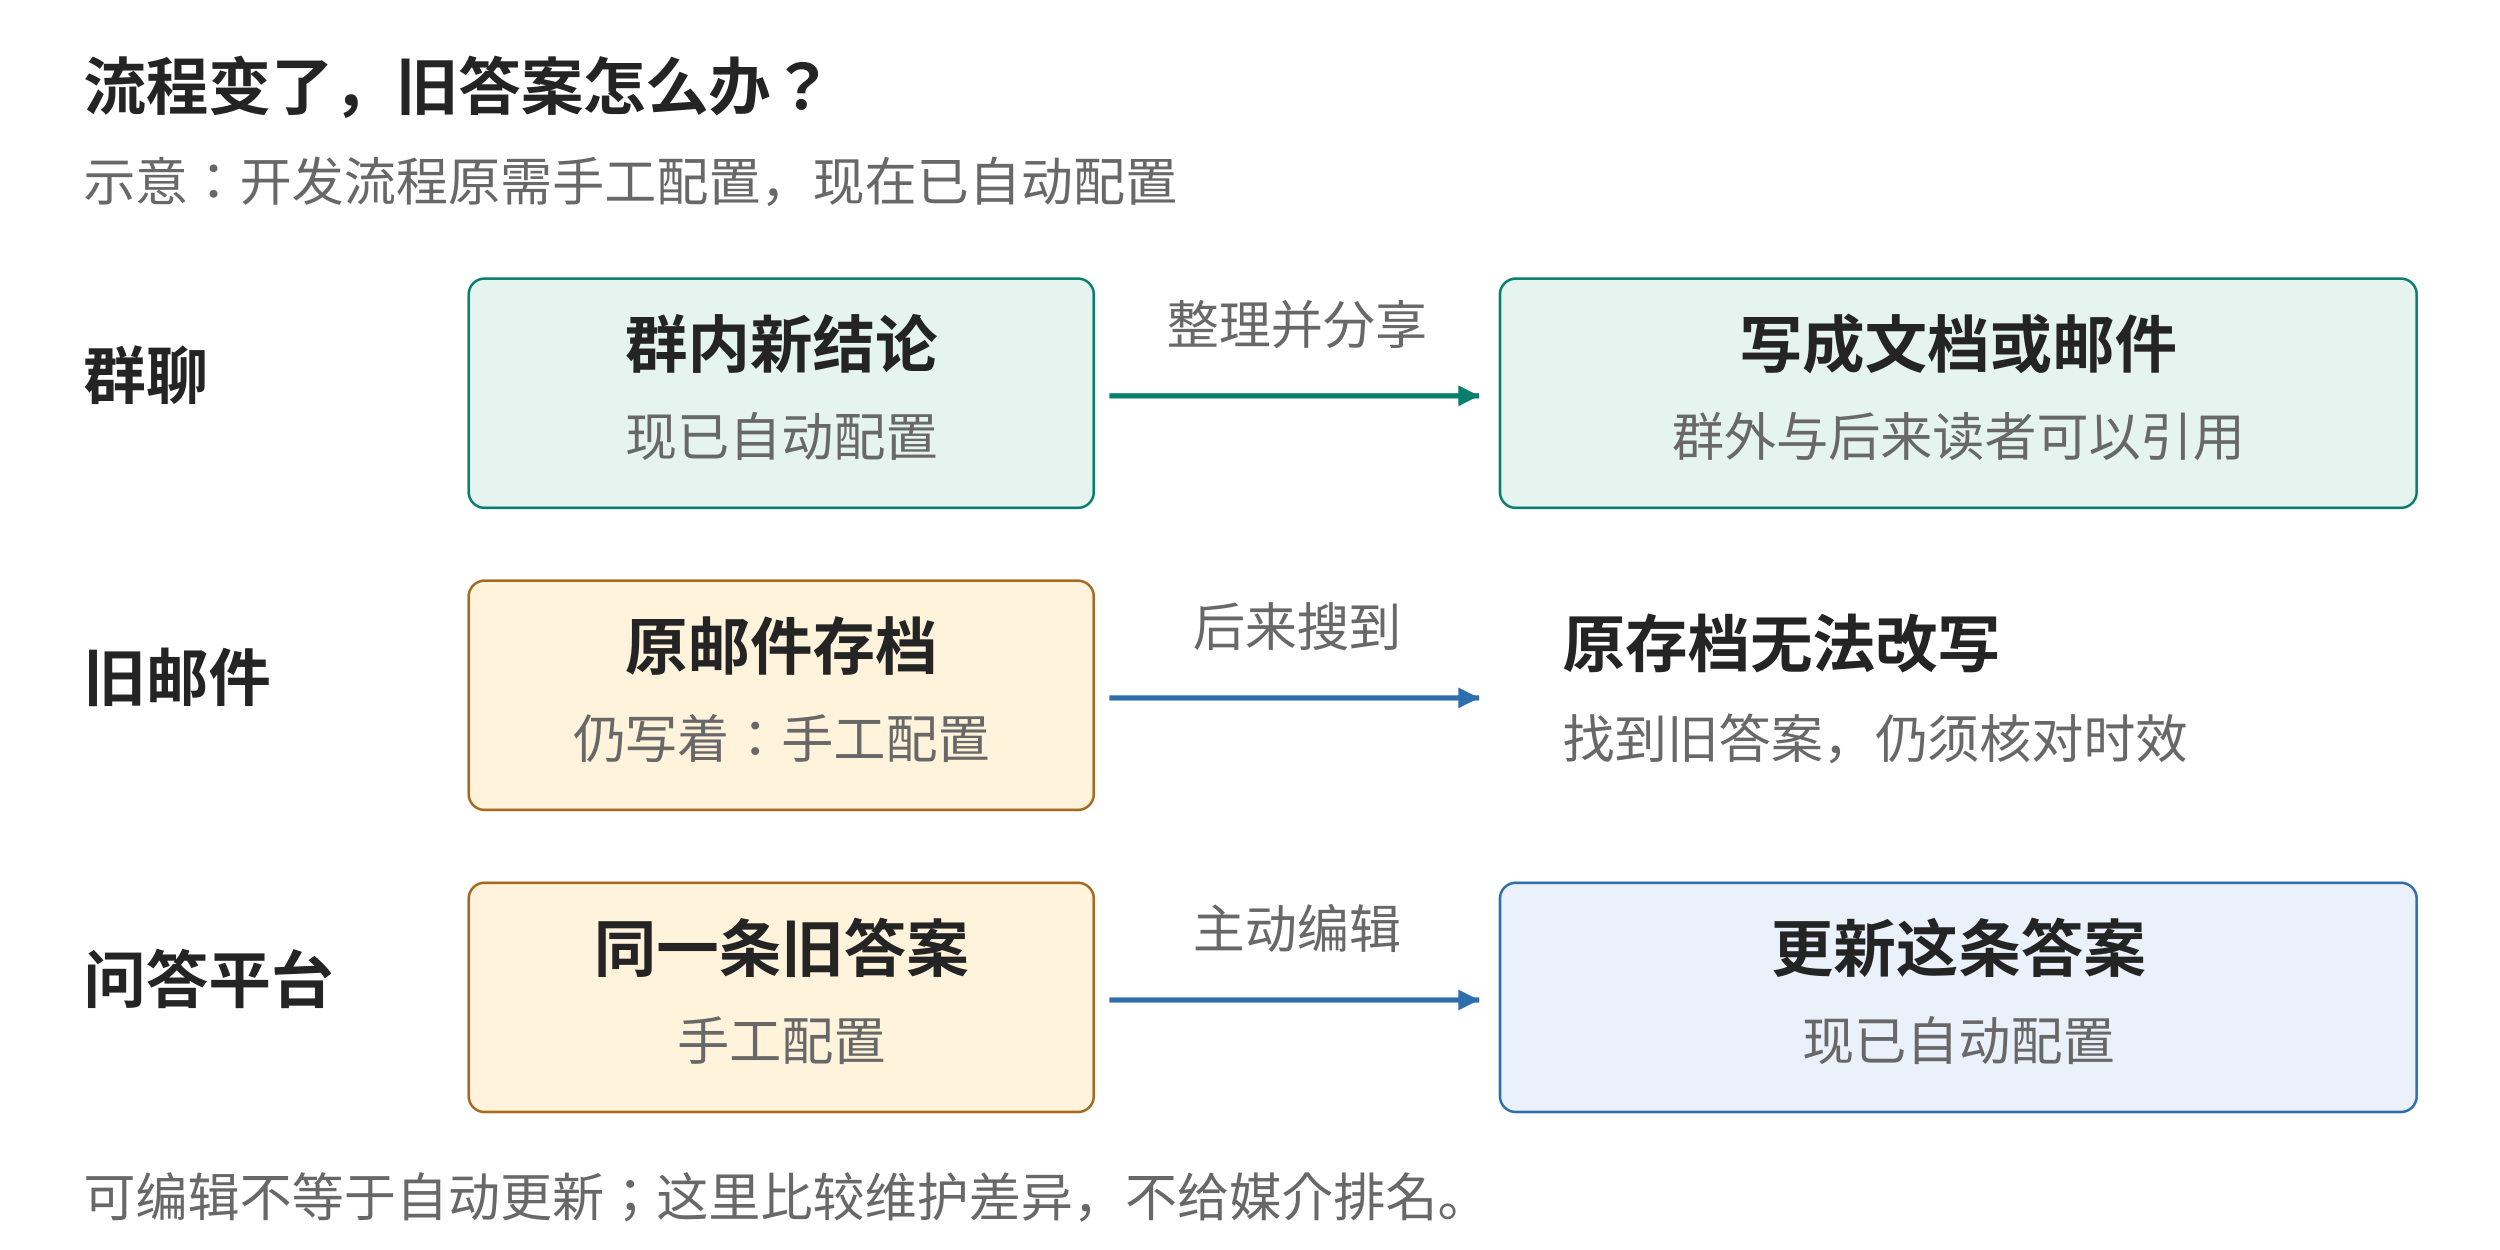
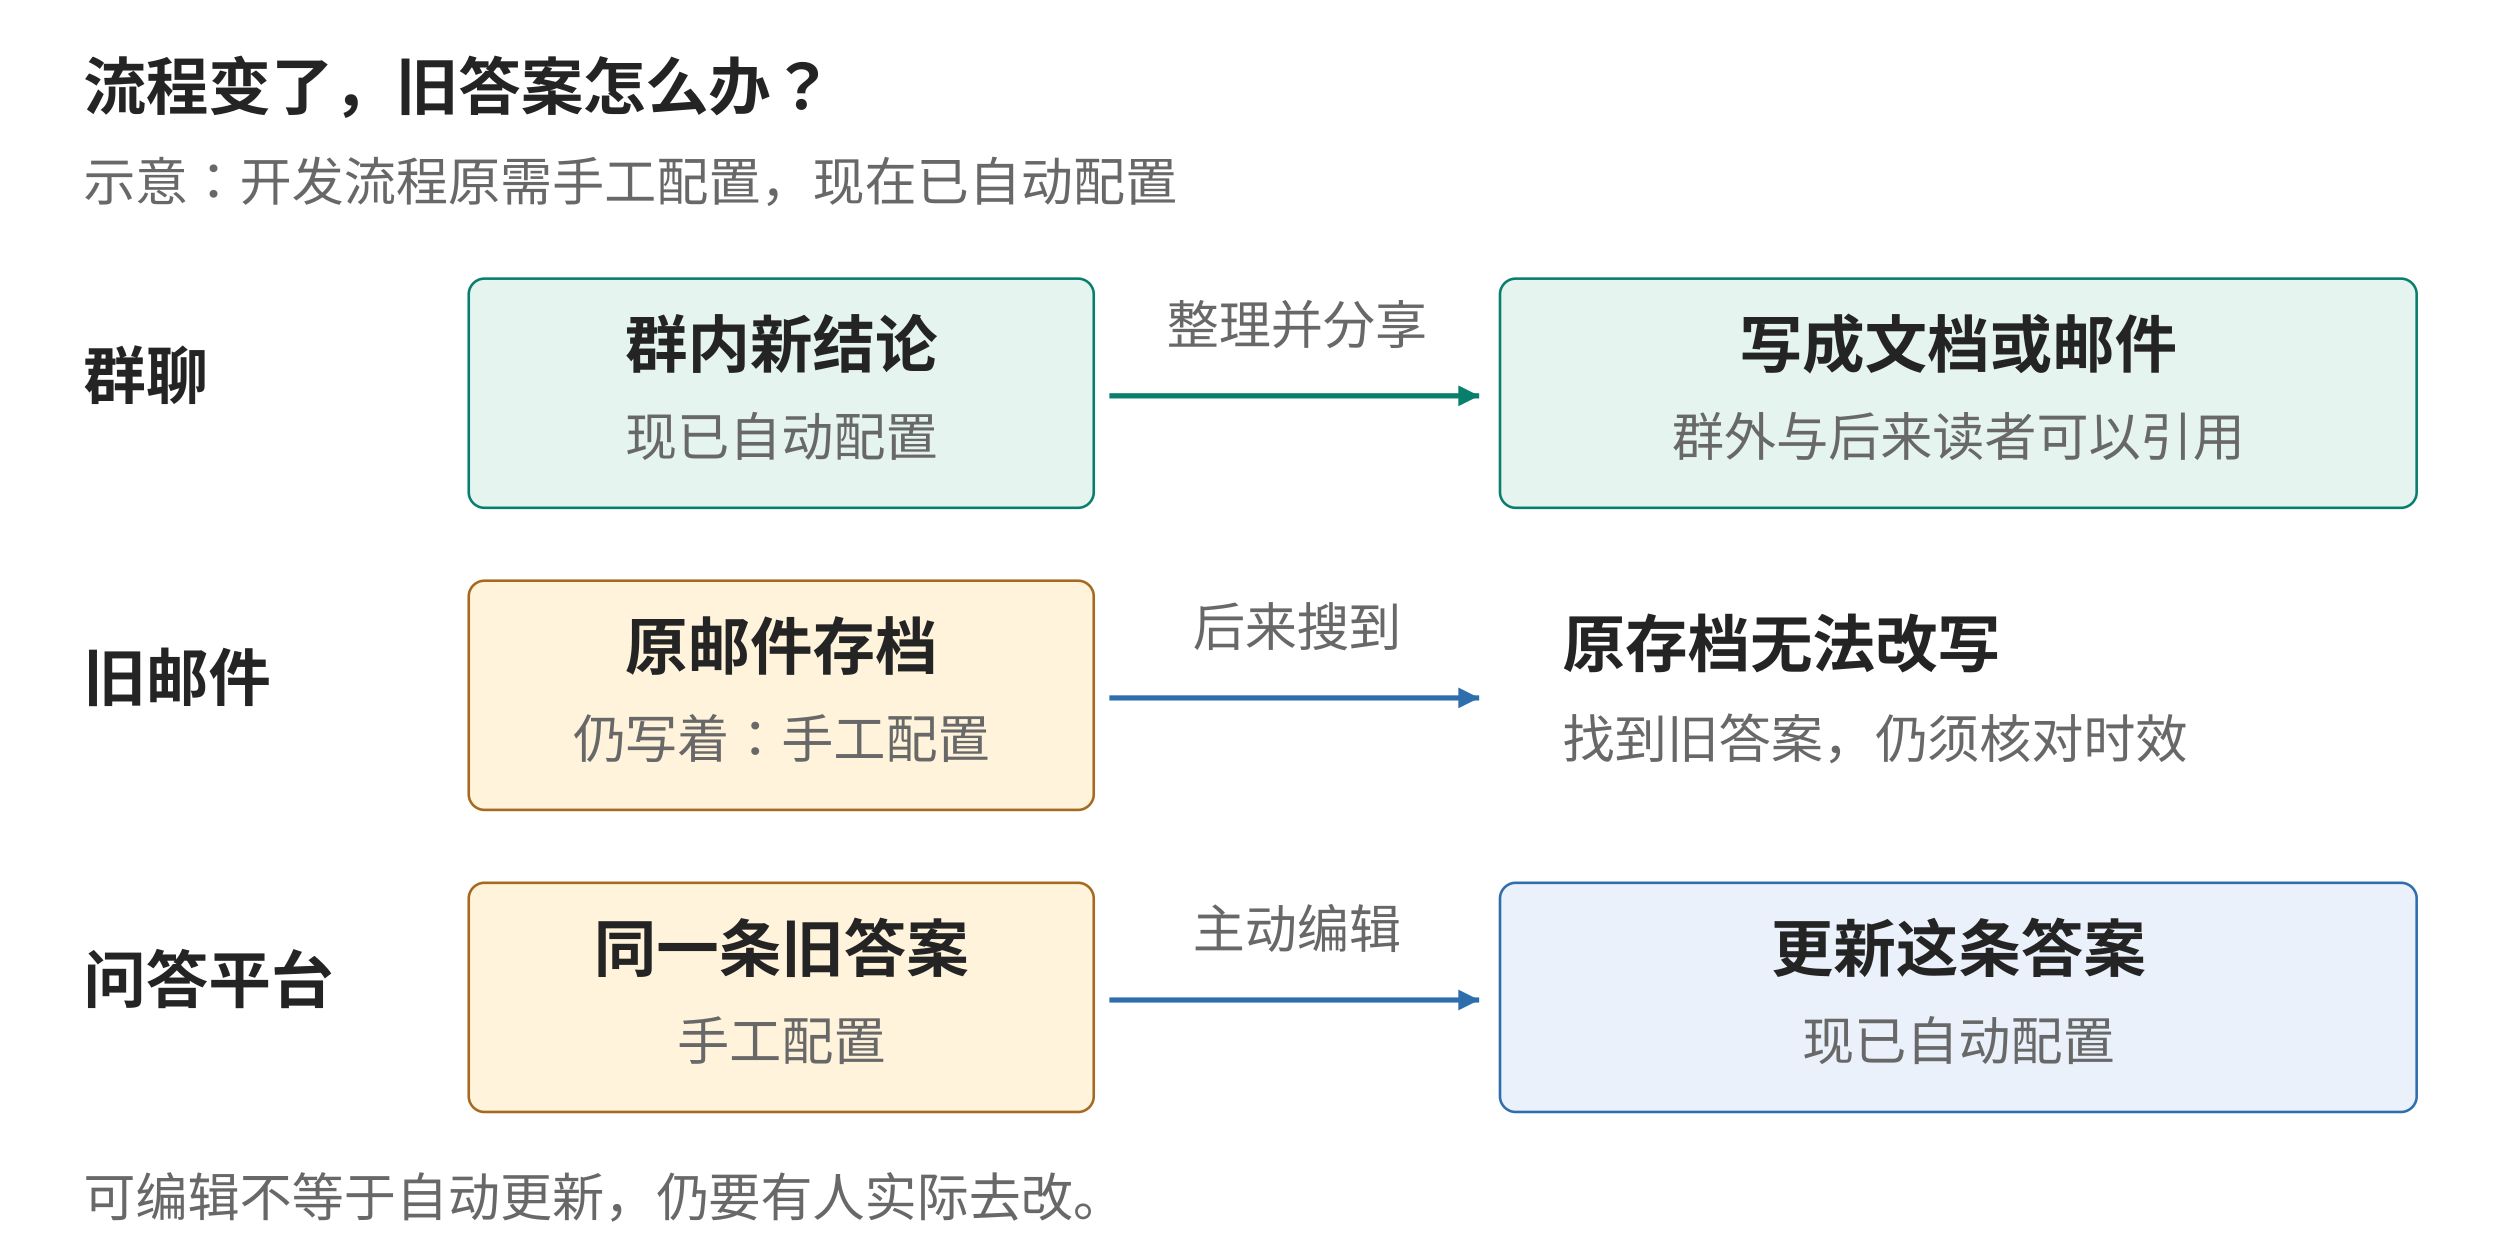
<svg xmlns="http://www.w3.org/2000/svg" width="960" height="480" viewBox="0 0 960 480" class="chapter-svg cg-ch03-02" data-layout="desktop" role="img" aria-labelledby="ch03-02-title ch03-02-desc">
  <style>
.cg-ch03-02[data-layout="desktop"] text {font-family:-apple-system,BlinkMacSystemFont,'Segoe UI','PingFang SC','Microsoft YaHei',sans-serif;font-size:24px;letter-spacing:0;fill:var(--diagram-ink,#242424)}
.cg-ch03-02[data-layout="desktop"] .small {font-size:20px;fill:var(--diagram-muted,#686868)}
.cg-ch03-02[data-layout="desktop"] .strong {font-weight:600}
.cg-ch03-02[data-layout="desktop"] .danger {fill:var(--diagram-danger,#b54750)}
</style>
  <defs>
    <marker id="ch03-02-arrow-primary" viewBox="0 0 10 10" refX="9" refY="5" markerWidth="10" markerHeight="10" markerUnits="userSpaceOnUse" orient="auto">
      <path d="M1 1L9 5L1 9Z" fill="var(--diagram-primary,#087f6d)" />
    </marker>
    <marker id="ch03-02-arrow-secondary" viewBox="0 0 10 10" refX="9" refY="5" markerWidth="10" markerHeight="10" markerUnits="userSpaceOnUse" orient="auto">
      <path d="M1 1L9 5L1 9Z" fill="var(--diagram-secondary,#2f6eac)" />
    </marker>
    <marker id="ch03-02-arrow-danger" viewBox="0 0 10 10" refX="9" refY="5" markerWidth="10" markerHeight="10" markerUnits="userSpaceOnUse" orient="auto">
      <path d="M1 1L9 5L1 9Z" fill="var(--diagram-danger,#b54750)" />
    </marker>
  </defs>
  <rect width="960" height="480" fill="var(--diagram-bg,#fff)" />
  <text x="32" y="42" text-anchor="start" class="strong">流程变了，旧答案怎么办？</text>
  <text x="32" y="77" text-anchor="start" class="small">示意：开发流程原需手工配置，现在已自动配置</text>
  <text x="32" y="153" text-anchor="start" class="strong">群聊</text>
  <g id="ch03-02-node-1" data-box="180,107,240,88">
    <rect x="180" y="107" width="240" height="88" rx="6" fill="var(--diagram-primary-soft,#e5f4ee)" stroke="var(--diagram-primary,#087f6d)" />
    <text x="300.0" y="141" text-anchor="middle" class="strong">群内新结论</text>
    <text x="300.0" y="175" text-anchor="middle" class="small">现已自动配置</text>
  </g>
  <path d="M426 152H568" class="connector" fill="none" stroke="var(--diagram-primary,#087f6d)" stroke-width="2" stroke-linejoin="round" marker-end="url(#ch03-02-arrow-primary)" />
  <text x="498" y="132" text-anchor="middle" class="small">整理并分享</text>
  <g id="ch03-02-node-2" data-box="576,107,352,88">
    <rect x="576" y="107" width="352" height="88" rx="6" fill="var(--diagram-primary-soft,#e5f4ee)" stroke="var(--diagram-primary,#087f6d)" />
    <text x="752.0" y="141" text-anchor="middle" class="strong">写成文档或邮件</text>
    <text x="752.0" y="175" text-anchor="middle" class="small">群外与后来读者可以引用</text>
  </g>
  <text x="32" y="269" text-anchor="start" class="strong">旧邮件</text>
  <g id="ch03-02-node-3" data-box="180,223,240,88">
    <rect x="180" y="223" width="240" height="88" rx="6" fill="var(--diagram-warm-soft,#fff3dc)" stroke="var(--diagram-warm,#a56a1f)" />
    <text x="300.0" y="257" text-anchor="middle" class="strong">原邮件存档</text>
    <text x="300.0" y="291" text-anchor="middle" class="small">仍写着：手工配置</text>
  </g>
  <path d="M426 268H568" class="connector" fill="none" stroke="var(--diagram-secondary,#2f6eac)" stroke-width="2" stroke-linejoin="round" marker-end="url(#ch03-02-arrow-secondary)" />
  <text x="498" y="248" text-anchor="middle" class="small">后来搜到</text>
  <text x="600" y="256" text-anchor="start" class="strong">原存档无法改写</text>
  <text x="600" y="291" text-anchor="start" class="small">找到旧答案，仍须核对时效</text>
  <text x="32" y="385" text-anchor="start" class="strong">问答平台</text>
  <g id="ch03-02-node-4" data-box="180,339,240,88">
    <rect x="180" y="339" width="240" height="88" rx="6" fill="var(--diagram-warm-soft,#fff3dc)" stroke="var(--diagram-warm,#a56a1f)" />
    <text x="300.0" y="373" text-anchor="middle" class="strong">同一条旧答案</text>
    <text x="300.0" y="407" text-anchor="middle" class="small">手工配置</text>
  </g>
  <path d="M426 384H568" class="connector" fill="none" stroke="var(--diagram-secondary,#2f6eac)" stroke-width="2" stroke-linejoin="round" marker-end="url(#ch03-02-arrow-secondary)" />
  <text x="498" y="364" text-anchor="middle" class="small">主动编辑</text>
  <g id="ch03-02-node-5" data-box="576,339,352,88">
    <rect x="576" y="339" width="352" height="88" rx="6" fill="var(--diagram-secondary-soft,#eaf1fa)" stroke="var(--diagram-secondary,#2f6eac)" />
    <text x="752.0" y="373" text-anchor="middle" class="strong">更新这条答案</text>
    <text x="752.0" y="407" text-anchor="middle" class="small">现已自动配置</text>
  </g>
-   <text x="32" y="467" text-anchor="start" class="small">可编辑不等于自动更新；这里比较维护差异，不给媒介排名。</text>
+   <text x="32" y="467" text-anchor="start" class="small">可编辑不等于自动更新，仍要有人实际去改。</text>
</svg>
